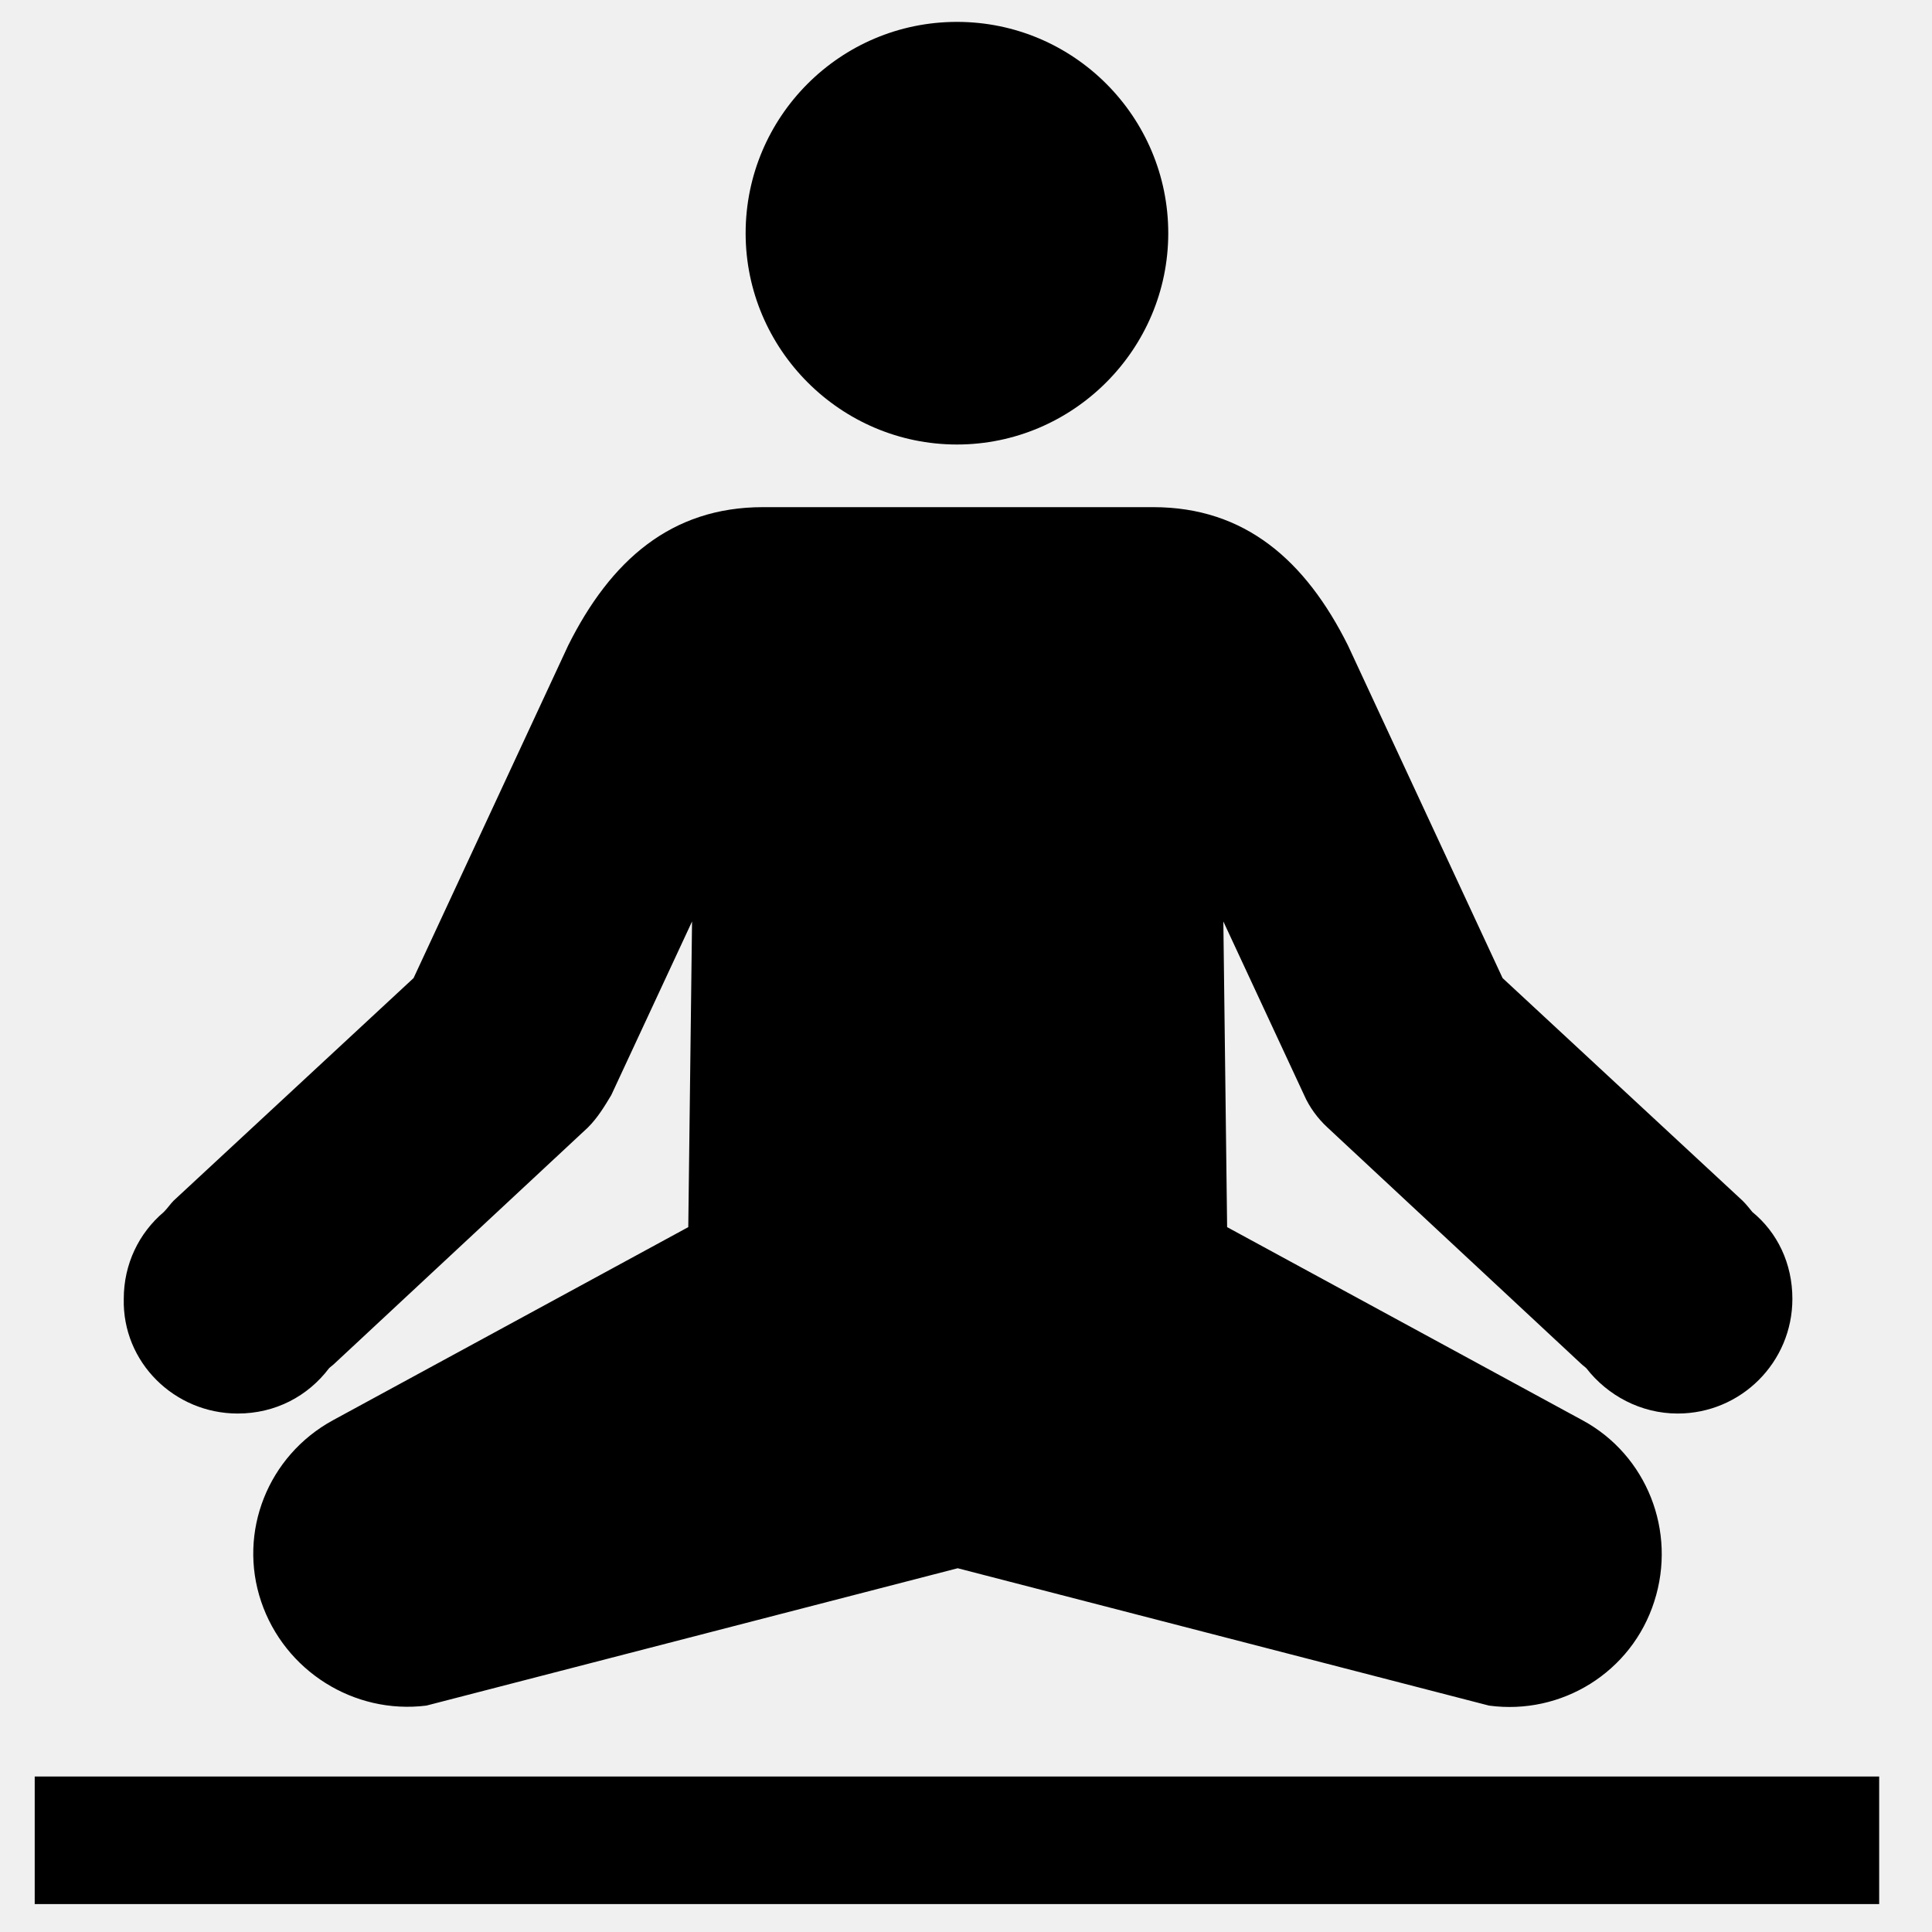
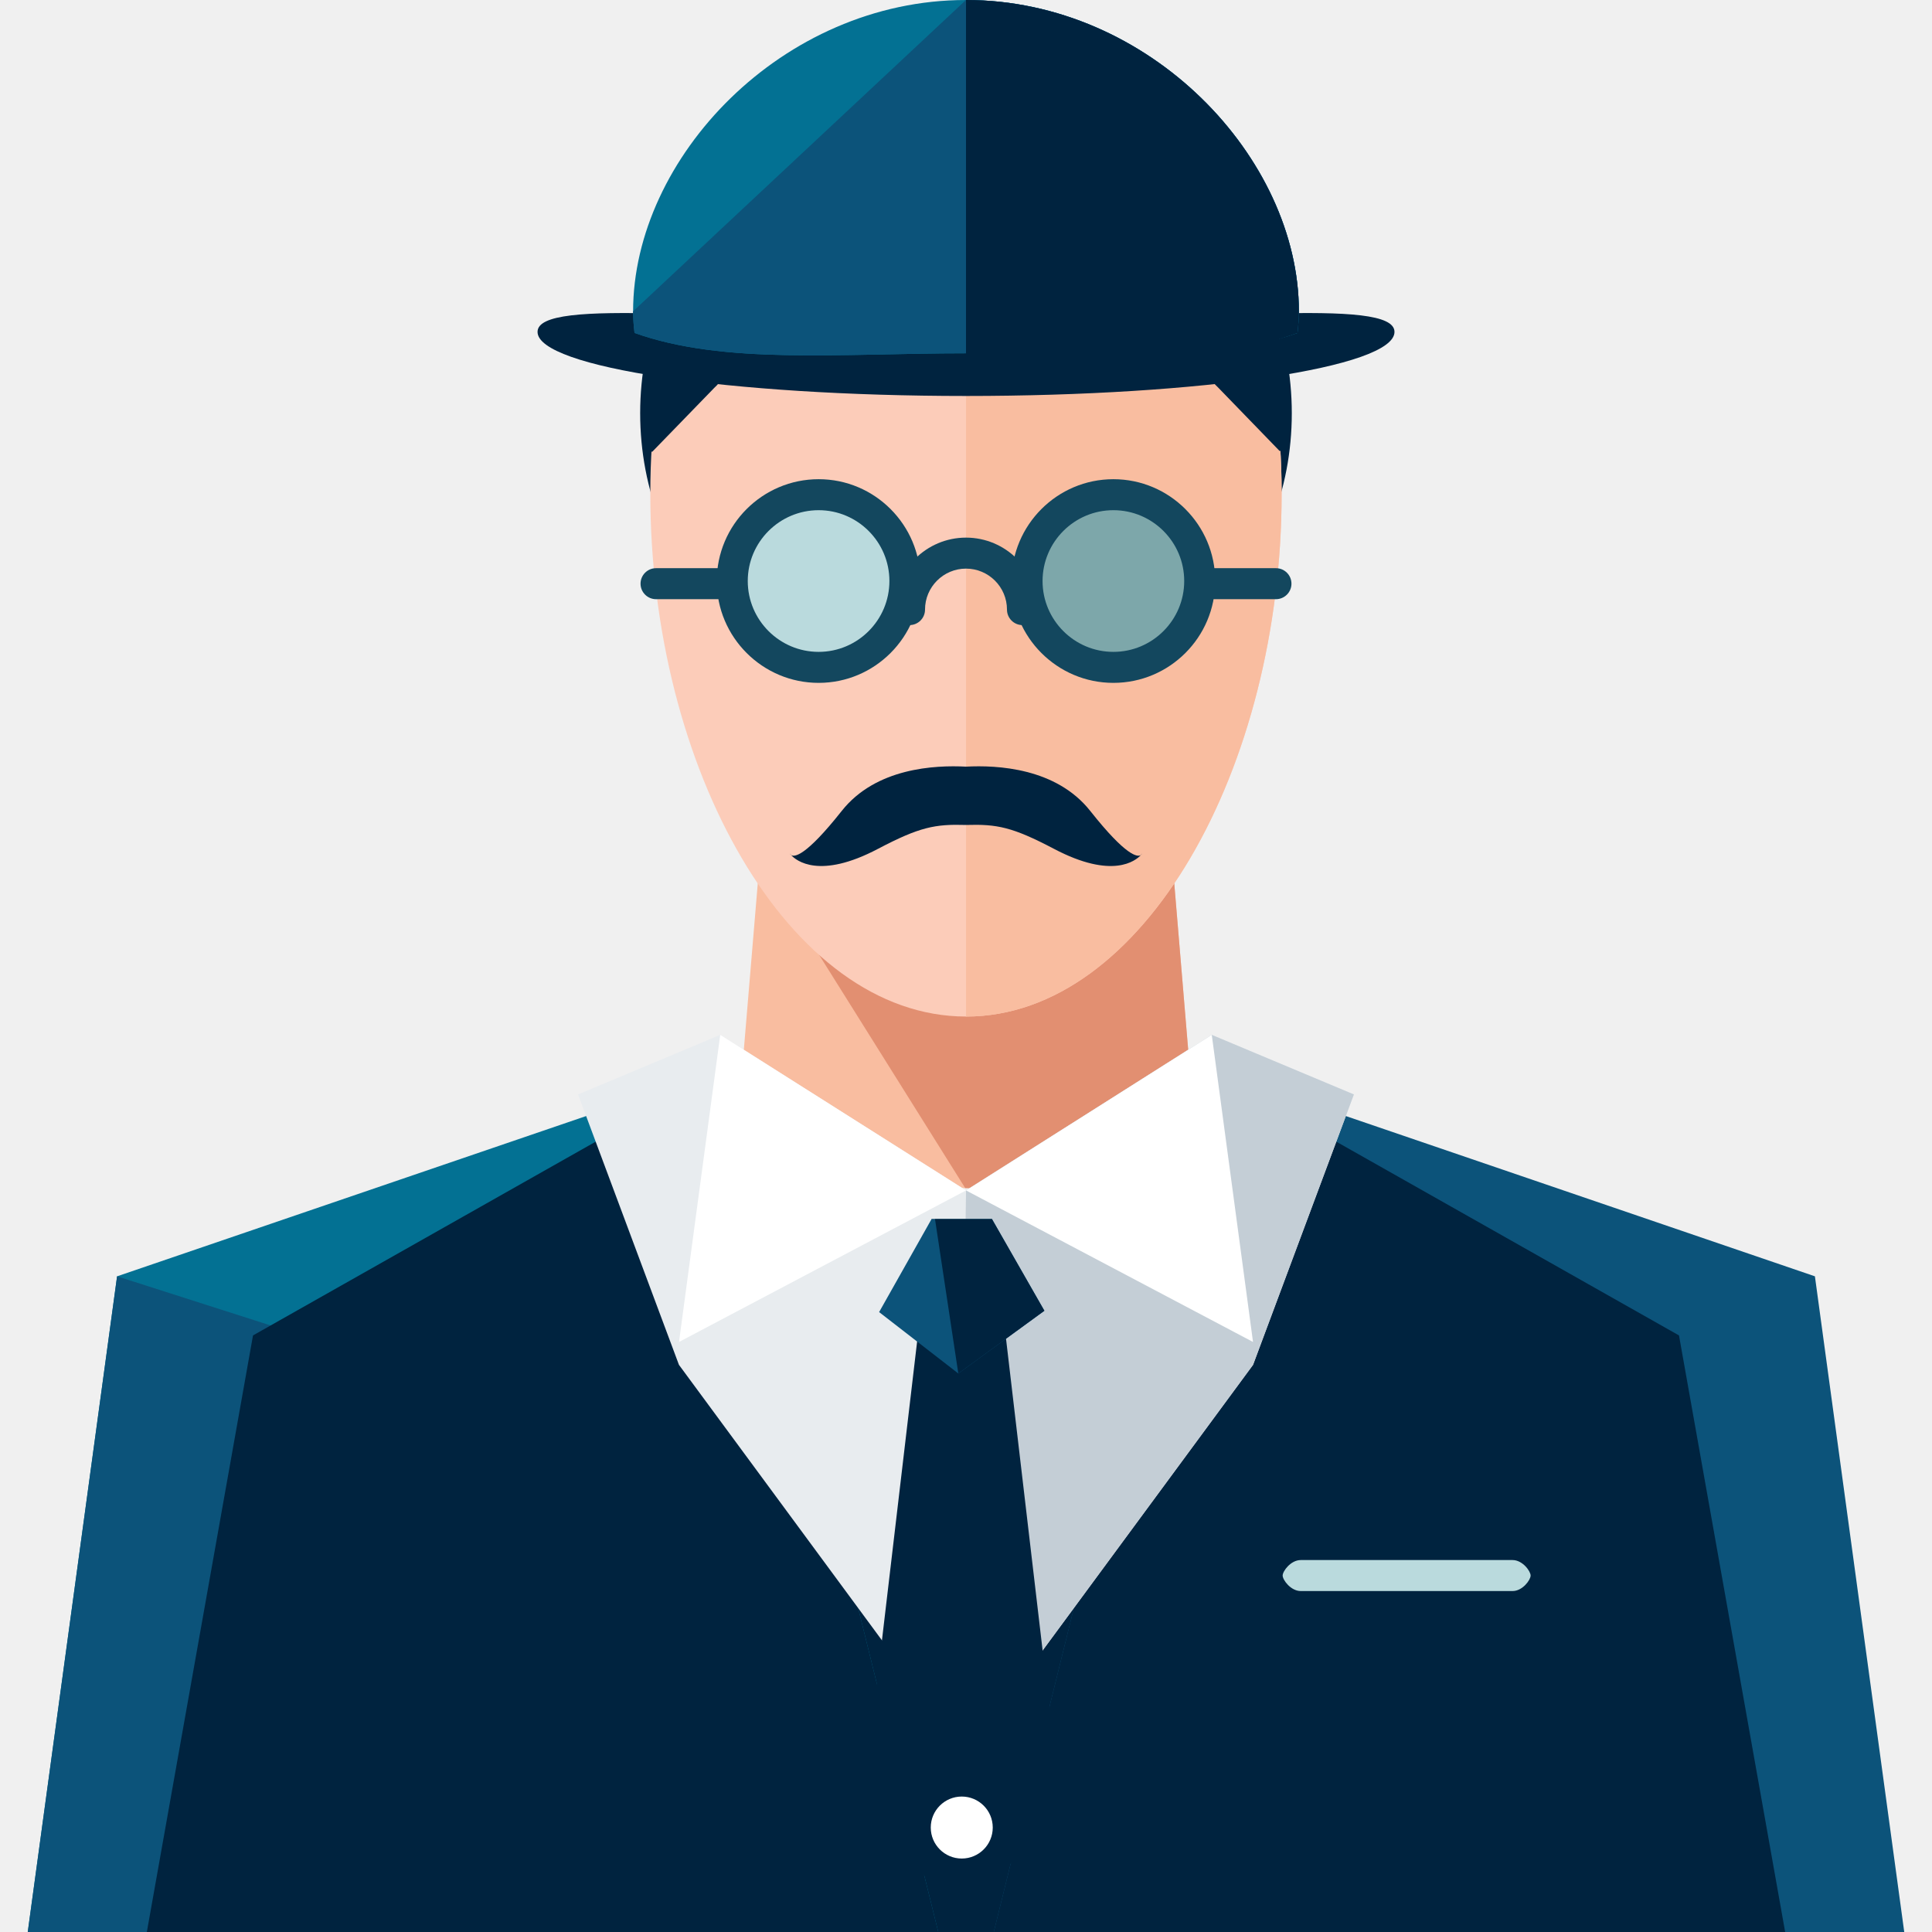
- <svg xmlns="http://www.w3.org/2000/svg" fill="#000000" height="800px" width="800px" version="1.2" baseProfile="tiny" id="Layer_1" viewBox="-351 153 256 256" xml:space="preserve">
-   <path d="M-346.4,388.4H-102v16.9h-244.4V388.4z M-224.2,155.9c15.5,0,28,12.6,28,28s-12.6,28-28,28s-28-12.6-28-28  S-239.7,155.9-224.2,155.9z M-319.5,340.3c5,0,9.3-2.3,12.1-6c0.2-0.2,0.5-0.4,0.7-0.6l33.6-31.3c1.3-1.3,2.2-2.8,3.1-4.3l10.7-23  l-0.5,40.5l-47.1,25.6c-8.6,4.7-12.6,14.8-9.5,24c3.1,9.2,12.3,15,21.9,13.8l70.4-18.2l70.4,18.2c9.6,1.3,18.9-4.4,21.9-13.8  c3-9.3-1-19.4-9.5-24l-47.1-25.6l-0.5-40.5l10.7,23c0.7,1.6,1.8,3.1,3.1,4.3l33.6,31.3c0.2,0.2,0.5,0.4,0.7,0.6  c2.8,3.6,7.2,6,12.1,6c8.4,0,15.2-6.8,15.2-15.2c0-4.7-2-8.8-5.3-11.5c-0.4-0.5-0.8-1-1.3-1.5l-31.8-29.5l-20.5-44.1  c-5.6-11.2-13.6-18.3-25.8-18.3h-51.7c-12.2,0-20.2,7.1-25.8,18.3l-20.5,44.1l-31.8,29.5c-0.4,0.4-0.8,1-1.3,1.5  c-3.3,2.8-5.3,6.9-5.3,11.5C-334.8,333.5-327.9,340.3-319.5,340.3z" />
+ <svg xmlns="http://www.w3.org/2000/svg" version="1.1" id="Layer_1" viewBox="0 0 498.648 498.648" xml:space="preserve">
+   <rect x="193.324" y="330.648" style="fill:#00233F;" width="112" height="168" />
+   <polygon style="fill:#0C537A;" points="311.572,275.824 468.428,329.416 491.484,498.648 256.492,498.648 " />
+   <polygon style="fill:#00233F;" points="311.572,275.824 433.348,344.672 460.748,498.648 256.492,498.648 " />
+   <polygon style="fill:#037193;" points="187.068,275.824 30.22,329.416 7.164,498.648 242.164,498.648 " />
+   <polygon style="fill:#0C537A;" points="167.476,373.344 30.22,329.416 7.164,498.648 242.164,498.648 " />
+   <g>
+     <polygon style="fill:#00233F;" points="187.068,275.824 65.3,344.672 37.9,498.648 242.164,498.648  " />
+     <path style="fill:#00233F;" d="M333.412,106.648c0,40.12-30.216,72-67.504,72h-33.176c-37.272,0-67.504-31.88-67.504-72l0,0   c0-40.136,30.224-72,67.504-72h33.176C303.196,34.648,333.412,66.512,333.412,106.648L333.412,106.648z" />
+   </g>
+   <polygon style="fill:#F9BDA0;" points="309.66,306.648 188.988,306.648 197.036,210.648 301.62,210.648 " />
+   <polygon style="fill:#E28F71;" points="309.66,306.648 249.124,306.648 188.988,210.648 301.62,210.648 " />
+   <path style="fill:#FCCCB9;" d="M330.788,127.368c0,70.872-35.704,135-81.456,135c-45.768,0-81.488-64.128-81.488-135  c0-70.88,35.72-82.68,81.488-82.68C295.084,44.688,330.788,56.48,330.788,127.368z" />
+   <path style="fill:#F9BDA0;" d="M249.332,44.688c45.752,0,81.456,11.8,81.456,82.68c0,70.872-35.704,135-81.456,135" />
+   <polygon style="fill:#E8ECEF;" points="247.348,450.128 175.236,352.264 149.196,282.472 185.892,267.096 249.332,307.248   312.756,267.096 349.444,282.472 323.412,352.264 251.308,450.128 249.276,453.584 " />
+   <polyline style="fill:#C4CED6;" points="249.332,307.248 312.756,267.096 349.444,282.472 323.412,352.264 251.308,450.128   249.276,453.584 247.348,450.128 " />
+   <g>
+     <polygon style="fill:#FFFFFF;" points="185.892,267.096 249.332,307.248 175.252,346.36  " />
+     <polygon style="fill:#FFFFFF;" points="312.756,267.096 249.332,307.248 323.404,346.36  " />
+   </g>
+   <circle style="fill:#BADADD;" cx="211.244" cy="149.96" r="22.28" />
+   <path style="fill:#13475E;" d="M211.292,176.248c-14.496,0-26.296-11.792-26.296-26.288s11.8-26.28,26.296-26.28  c14.488,0,26.264,11.792,26.264,26.28C237.556,164.456,225.772,176.248,211.292,176.248z M211.292,131.68  c-10.088,0-18.296,8.2-18.296,18.28c0,10.088,8.208,18.288,18.296,18.288c10.072,0,18.264-8.2,18.264-18.288  C229.556,139.88,221.356,131.68,211.292,131.68z" />
+   <path style="fill:#13475E;" d="M185.324,154.648h-16c-2.208,0-4-1.792-4-4s1.792-4,4-4h16c2.208,0,4,1.792,4,4  S187.532,154.648,185.324,154.648z" />
+   <circle style="fill:#7DA7AA;" cx="287.364" cy="149.968" r="22.28" />
+   <path style="fill:#13475E;" d="M287.364,176.248c-14.496,0-26.28-11.792-26.28-26.28c0-14.496,11.792-26.288,26.28-26.288  s26.28,11.792,26.28,26.288C313.652,164.464,301.86,176.248,287.364,176.248z M287.364,131.68c-10.08,0-18.28,8.2-18.28,18.288  c0,10.08,8.2,18.28,18.28,18.28s18.28-8.2,18.28-18.28C305.652,139.88,297.452,131.68,287.364,131.68z" />
+   <g>
+     <path style="fill:#13475E;" d="M329.324,154.648h-16c-2.208,0-4-1.792-4-4s1.792-4,4-4h16c2.208,0,4,1.792,4,4   S331.532,154.648,329.324,154.648z" />
+     <path style="fill:#13475E;" d="M263.9,161.336c-2.208,0-4-1.792-4-4c0-5.832-4.744-10.576-10.576-10.576   s-10.576,4.744-10.576,10.576c0,2.208-1.792,4-4,4s-4-1.792-4-4c0-10.24,8.336-18.576,18.576-18.576s18.576,8.336,18.576,18.576   C267.9,159.544,266.108,161.336,263.9,161.336z" />
+   </g>
+   <g>
+     <path style="fill:#00233F;" d="M168.324,116.624c-4.336-1.896-3.472-14.736,0.344-23.424c3.832-8.704,10.456-14.2,14.768-12.296   c4.344,1.904,7.936,12.784,0.928,19.192" />
+     <path style="fill:#00233F;" d="M330.308,116.44c4.344-1.912,3.52-14.744-0.28-23.432c-3.816-8.68-10.408-14.168-14.752-12.256   c-4.328,1.912-7.96,12.808-0.952,19.192" />
+     <path style="fill:#00233F;" d="M359.916,85.664c0,9.152-49.512,16.536-110.592,16.536S138.74,94.808,138.74,85.664   s49.504-2.6,110.584-2.6S359.916,76.52,359.916,85.664z" />
+   </g>
+   <path style="fill:#037193;" d="M249.324,0c-47.464,0-85.92,40.784-85.92,80.36c0,2.016,0.168,3.816,0.368,5.576  c23.184,8.264,53,5.248,85.552,5.248c32.56,0,62.376,3.016,85.56-5.248c0.184-1.768,0.36-3.56,0.36-5.576  C335.244,40.784,296.788,0,249.324,0z" />
+   <path style="fill:#0C537A;" d="M163.396,80.36c0,2.016,0.168,3.816,0.368,5.576c23.184,8.264,53,5.248,85.552,5.248  c32.56,0,62.376,3.016,85.56-5.248c0.184-1.768,0.36-3.56,0.36-5.576c0-39.576-38.456-80.36-85.92-80.36" />
+   <g>
+     <path style="fill:#00233F;" d="M249.324,99.184c32.56,0,62.376-4.984,85.56-13.248c0.184-1.768,0.36-3.56,0.36-5.576   c0-39.576-38.456-80.36-85.92-80.36" />
+     <path style="fill:#00233F;" d="M204.212,220.688c-0.2-0.224-0.312-0.376-0.312-0.376S203.98,220.528,204.212,220.688z" />
+     <path style="fill:#00233F;" d="M249.324,197.872c-8-0.424-23.28,0.288-32.096,11.456c-9.344,11.8-12.2,11.912-13.056,11.36   c1.36,1.472,7.336,6.344,22.416-1.592c10.792-5.672,14.736-6.416,22.736-6.176V197.872z" />
+     <path style="fill:#00233F;" d="M294.428,220.688c0.2-0.224,0.312-0.376,0.312-0.376S294.66,220.528,294.428,220.688z" />
+     <path style="fill:#00233F;" d="M249.324,197.872c8-0.424,23.272,0.288,32.088,11.456c9.344,11.8,12.208,11.912,13.056,11.36   c-1.36,1.472-7.32,6.344-22.416-1.592c-10.784-5.672-14.728-6.416-22.728-6.176V197.872z" />
+     <polygon style="fill:#00233F;" points="256.028,314.648 273.868,466.6 248.228,494.928 222.596,466.144 240.428,314.648  " />
+   </g>
+   <polygon style="fill:#0C537A;" points="256.028,314.648 269.556,338.304 247.34,354.496 226.9,338.648 240.428,314.648 " />
+   <polyline style="fill:#00233F;" points="241.324,314.648 256.028,314.648 269.556,338.304 247.34,354.496 " />
+   <path style="fill:#BADADD;" d="M395.052,406.648c0,1.128-2.088,4-4.656,4h-54.672c-2.584,0-4.672-2.872-4.672-4l0,0  c0-1.128,2.088-4,4.672-4h54.672C392.972,402.648,395.052,405.52,395.052,406.648L395.052,406.648z" />
+   <circle style="fill:#FFFFFF;" cx="248.228" cy="471.688" r="8" />
</svg>
